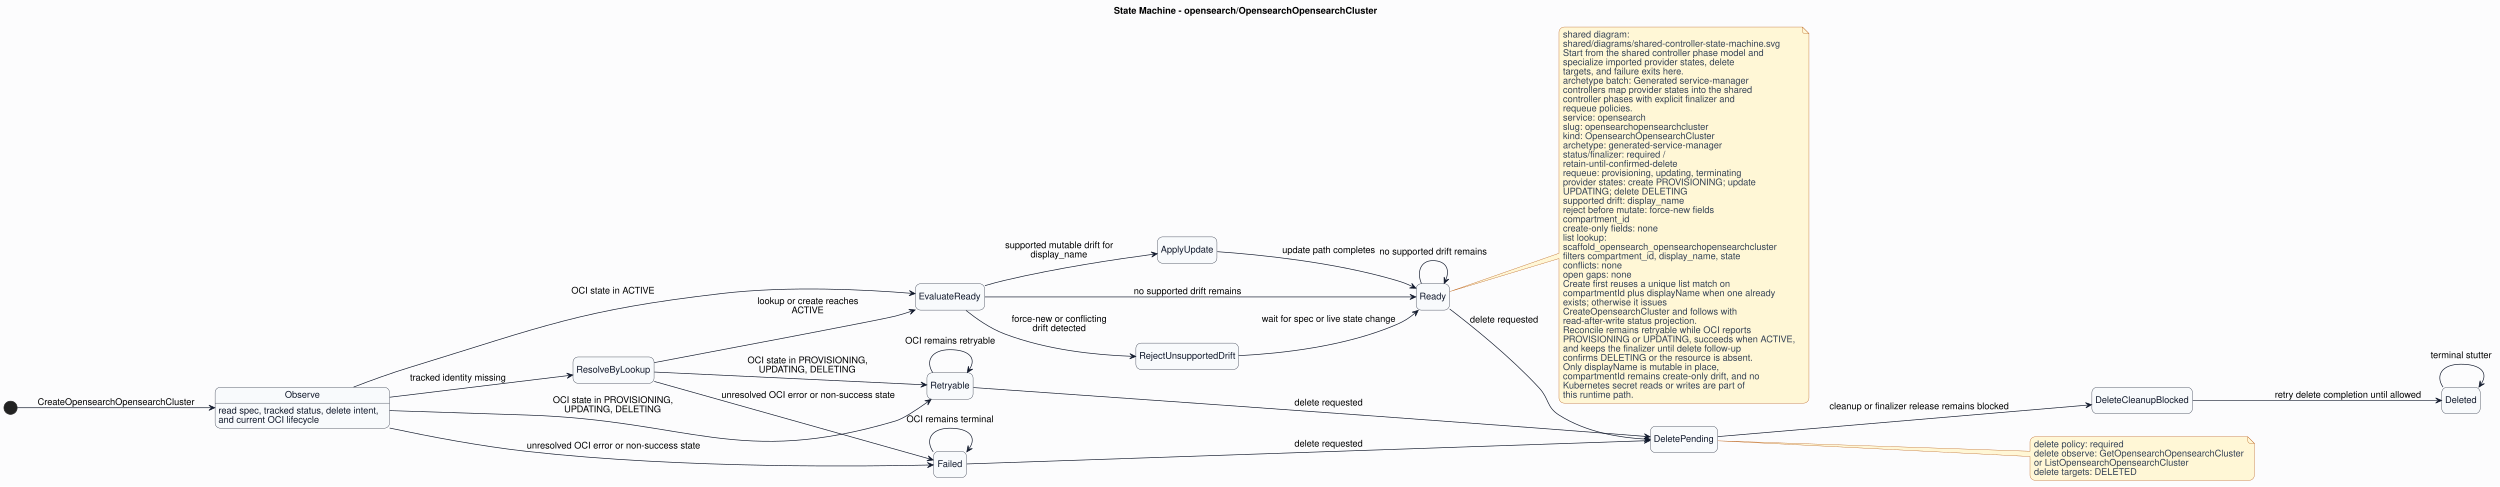
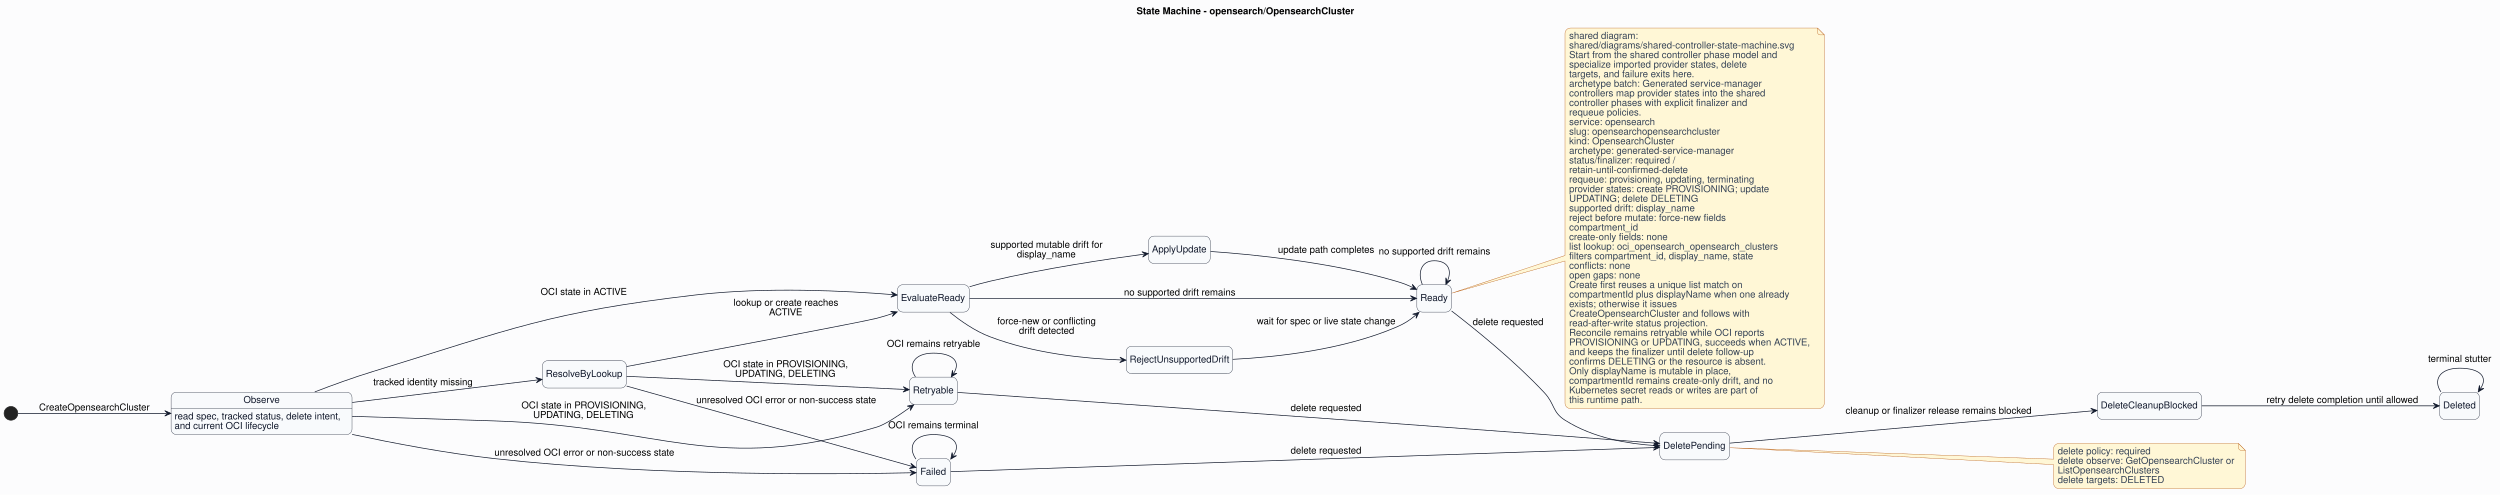
- <svg xmlns="http://www.w3.org/2000/svg" contentStyleType="text/css" data-diagram-type="STATE" height="737px" preserveAspectRatio="none" style="width:3789px;height:737px;background:#FCFCFD;" version="1.1" viewBox="0 0 3789 737" width="3789px" zoomAndPan="magnify">
+ <svg xmlns="http://www.w3.org/2000/svg" contentStyleType="text/css" data-diagram-type="STATE" height="723px" preserveAspectRatio="none" style="width:3653px;height:723px;background:#FCFCFD;" version="1.1" viewBox="0 0 3653 723" width="3653px" zoomAndPan="magnify">
  <defs />
  <g>
-     <rect fill="#FCFCFD" height="737" style="stroke:none;stroke-width:1;" width="3789" x="0" y="0" />
+     <rect fill="#FCFCFD" height="723" style="stroke:none;stroke-width:1;" width="3653" x="0" y="0" />
    <g class="title" data-source-line="10">
-       <text fill="#000000" font-family="Helvetica" font-size="14" font-weight="bold" lengthAdjust="spacing" textLength="399.137" x="1688.15" y="20.78">State Machine - opensearch/OpensearchOpensearchCluster</text>
+       <text fill="#000000" font-family="Helvetica" font-size="14" font-weight="bold" lengthAdjust="spacing" textLength="318.213" x="1660.647" y="20.78">State Machine - opensearch/OpensearchCluster</text>
    </g>
    <g>
-       <rect fill="#F8FAFC" height="62" rx="8" ry="8" style="stroke:#0F172A;stroke-width:0.5;" width="264.364" x="326" y="587" />
-       <line style="stroke:#0F172A;stroke-width:0.5;" x1="326" x2="590.364" y1="611" y2="611" />
-       <text fill="#0F172A" font-family="Helvetica" font-size="14" lengthAdjust="spacing" textLength="52.91" x="431.727" y="602.78">Observe</text>
-       <text fill="#0F172A" font-family="Helvetica" font-size="14" lengthAdjust="spacing" textLength="244.364" x="331" y="626.78">read spec, tracked status, delete intent,</text>
-       <text fill="#0F172A" font-family="Helvetica" font-size="14" lengthAdjust="spacing" textLength="153.282" x="331" y="640.78">and current OCI lifecycle</text>
-     </g>
-     <rect fill="#F8FAFC" height="40" rx="8" ry="8" style="stroke:#0F172A;stroke-width:0.5;" width="104.951" x="1387.36" y="430" />
-     <text fill="#0F172A" font-family="Helvetica" font-size="14" lengthAdjust="spacing" textLength="94.951" x="1392.36" y="453.78">EvaluateReady</text>
-     <rect fill="#F8FAFC" height="40" rx="8" ry="8" style="stroke:#0F172A;stroke-width:0.5;" width="50.469" x="2146.32" y="430" />
-     <text fill="#0F172A" font-family="Helvetica" font-size="14" lengthAdjust="spacing" textLength="40.469" x="2151.32" y="453.78">Ready</text>
-     <rect fill="#F8FAFC" height="40" rx="8" ry="8" style="stroke:#0F172A;stroke-width:0.5;" width="69.917" x="1404.88" y="565" />
-     <text fill="#0F172A" font-family="Helvetica" font-size="14" lengthAdjust="spacing" textLength="59.917" x="1409.88" y="588.78">Retryable</text>
-     <rect fill="#F8FAFC" height="40" rx="8" ry="8" style="stroke:#0F172A;stroke-width:0.5;" width="50" x="1414.84" y="684" />
-     <text fill="#0F172A" font-family="Helvetica" font-size="14" lengthAdjust="spacing" textLength="38.131" x="1420.775" y="707.78">Failed</text>
-     <rect fill="#F8FAFC" height="40" rx="8" ry="8" style="stroke:#0F172A;stroke-width:0.5;" width="122.848" x="868.44" y="541" />
-     <text fill="#0F172A" font-family="Helvetica" font-size="14" lengthAdjust="spacing" textLength="112.848" x="873.44" y="564.78">ResolveByLookup</text>
-     <rect fill="#F8FAFC" height="40" rx="8" ry="8" style="stroke:#0F172A;stroke-width:0.5;" width="155.51" x="1721.56" y="520" />
-     <text fill="#0F172A" font-family="Helvetica" font-size="14" lengthAdjust="spacing" textLength="145.51" x="1726.56" y="543.78">RejectUnsupportedDrift</text>
-     <rect fill="#F8FAFC" height="40" rx="8" ry="8" style="stroke:#0F172A;stroke-width:0.5;" width="90.165" x="1754.23" y="359" />
-     <text fill="#0F172A" font-family="Helvetica" font-size="14" lengthAdjust="spacing" textLength="80.165" x="1759.23" y="382.78">ApplyUpdate</text>
-     <rect fill="#F8FAFC" height="40" rx="8" ry="8" style="stroke:#0F172A;stroke-width:0.5;" width="101.848" x="2501.3" y="646" />
-     <text fill="#0F172A" font-family="Helvetica" font-size="14" lengthAdjust="spacing" textLength="91.848" x="2506.3" y="669.78">DeletePending</text>
-     <rect fill="#F8FAFC" height="40" rx="8" ry="8" style="stroke:#0F172A;stroke-width:0.5;" width="58.255" x="3700.73" y="587" />
-     <text fill="#0F172A" font-family="Helvetica" font-size="14" lengthAdjust="spacing" textLength="48.255" x="3705.73" y="610.78">Deleted</text>
-     <rect fill="#F8FAFC" height="40" rx="8" ry="8" style="stroke:#0F172A;stroke-width:0.5;" width="152.427" x="3170.48" y="587" />
-     <text fill="#0F172A" font-family="Helvetica" font-size="14" lengthAdjust="spacing" textLength="142.427" x="3175.48" y="610.78">DeleteCleanupBlocked</text>
-     <ellipse cx="16" cy="618" fill="#222222" rx="10" ry="10" style="stroke:#222222;stroke-width:1;" />
+       <rect fill="#F8FAFC" height="62" rx="8" ry="8" style="stroke:#0F172A;stroke-width:0.5;" width="264.364" x="250" y="573" />
+       <line style="stroke:#0F172A;stroke-width:0.5;" x1="250" x2="514.364" y1="597" y2="597" />
+       <text fill="#0F172A" font-family="Helvetica" font-size="14" lengthAdjust="spacing" textLength="52.91" x="355.727" y="588.78">Observe</text>
+       <text fill="#0F172A" font-family="Helvetica" font-size="14" lengthAdjust="spacing" textLength="244.364" x="255" y="612.78">read spec, tracked status, delete intent,</text>
+       <text fill="#0F172A" font-family="Helvetica" font-size="14" lengthAdjust="spacing" textLength="153.282" x="255" y="626.78">and current OCI lifecycle</text>
+     </g>
+     <rect fill="#F8FAFC" height="40" rx="8" ry="8" style="stroke:#0F172A;stroke-width:0.5;" width="104.951" x="1311.36" y="416" />
+     <text fill="#0F172A" font-family="Helvetica" font-size="14" lengthAdjust="spacing" textLength="94.951" x="1316.36" y="439.78">EvaluateReady</text>
+     <rect fill="#F8FAFC" height="40" rx="8" ry="8" style="stroke:#0F172A;stroke-width:0.5;" width="50.469" x="2070.32" y="416" />
+     <text fill="#0F172A" font-family="Helvetica" font-size="14" lengthAdjust="spacing" textLength="40.469" x="2075.32" y="439.78">Ready</text>
+     <rect fill="#F8FAFC" height="40" rx="8" ry="8" style="stroke:#0F172A;stroke-width:0.5;" width="69.917" x="1328.88" y="551" />
+     <text fill="#0F172A" font-family="Helvetica" font-size="14" lengthAdjust="spacing" textLength="59.917" x="1333.88" y="574.78">Retryable</text>
+     <rect fill="#F8FAFC" height="40" rx="8" ry="8" style="stroke:#0F172A;stroke-width:0.5;" width="50" x="1338.84" y="670" />
+     <text fill="#0F172A" font-family="Helvetica" font-size="14" lengthAdjust="spacing" textLength="38.131" x="1344.775" y="693.78">Failed</text>
+     <rect fill="#F8FAFC" height="40" rx="8" ry="8" style="stroke:#0F172A;stroke-width:0.5;" width="122.848" x="792.44" y="527" />
+     <text fill="#0F172A" font-family="Helvetica" font-size="14" lengthAdjust="spacing" textLength="112.848" x="797.44" y="550.78">ResolveByLookup</text>
+     <rect fill="#F8FAFC" height="40" rx="8" ry="8" style="stroke:#0F172A;stroke-width:0.5;" width="155.51" x="1645.56" y="506" />
+     <text fill="#0F172A" font-family="Helvetica" font-size="14" lengthAdjust="spacing" textLength="145.51" x="1650.56" y="529.78">RejectUnsupportedDrift</text>
+     <rect fill="#F8FAFC" height="40" rx="8" ry="8" style="stroke:#0F172A;stroke-width:0.5;" width="90.165" x="1678.23" y="345" />
+     <text fill="#0F172A" font-family="Helvetica" font-size="14" lengthAdjust="spacing" textLength="80.165" x="1683.23" y="368.78">ApplyUpdate</text>
+     <rect fill="#F8FAFC" height="40" rx="8" ry="8" style="stroke:#0F172A;stroke-width:0.5;" width="101.848" x="2425.3" y="632" />
+     <text fill="#0F172A" font-family="Helvetica" font-size="14" lengthAdjust="spacing" textLength="91.848" x="2430.3" y="655.78">DeletePending</text>
+     <rect fill="#F8FAFC" height="40" rx="8" ry="8" style="stroke:#0F172A;stroke-width:0.5;" width="58.255" x="3564.8" y="573" />
+     <text fill="#0F172A" font-family="Helvetica" font-size="14" lengthAdjust="spacing" textLength="48.255" x="3569.8" y="596.78">Deleted</text>
+     <rect fill="#F8FAFC" height="40" rx="8" ry="8" style="stroke:#0F172A;stroke-width:0.5;" width="152.427" x="3064.51" y="573" />
+     <text fill="#0F172A" font-family="Helvetica" font-size="14" lengthAdjust="spacing" textLength="142.427" x="3069.51" y="596.78">DeleteCleanupBlocked</text>
+     <ellipse cx="16" cy="604" fill="#222222" rx="10" ry="10" style="stroke:#222222;stroke-width:1;" />
    <g class="entity" data-qualified-name="GMN2" data-source-line="55" id="ent0003">
-       <path d="M2362.78,49 L2362.78,383.83 L2197.1,441.96 L2362.78,391.83 L2362.78,603 A8,8 0 0 0 2370.78,611 L2733.655,611 A8,8 0 0 0 2741.655,603 L2741.655,51 L2731.655,41 L2370.78,41 A8,8 0 0 0 2362.78,49" fill="#FFF7D6" style="stroke:#B45309;stroke-width:0.5;" />
-       <path d="M2731.655,41 L2731.655,47 A4,4 0 0 0 2735.655,51 L2741.655,51 L2731.655,41" fill="#FFF7D6" style="stroke:#B45309;stroke-width:0.5;" />
-       <text fill="#334155" font-family="Helvetica" font-size="14" lengthAdjust="spacing" textLength="101.165" x="2368.78" y="56.78">shared diagram:</text>
-       <text fill="#334155" font-family="Helvetica" font-size="14" lengthAdjust="spacing" textLength="331.481" x="2368.78" y="70.78">shared/diagrams/shared-controller-state-machine.svg</text>
-       <text fill="#334155" font-family="Helvetica" font-size="14" lengthAdjust="spacing" textLength="304.274" x="2368.78" y="84.78">Start from the shared controller phase model and</text>
-       <text fill="#334155" font-family="Helvetica" font-size="14" lengthAdjust="spacing" textLength="261.468" x="2368.78" y="98.78">specialize imported provider states, delete</text>
-       <text fill="#334155" font-family="Helvetica" font-size="14" lengthAdjust="spacing" textLength="184.434" x="2368.78" y="112.78">targets, and failure exits here.</text>
-       <text fill="#334155" font-family="Helvetica" font-size="14" lengthAdjust="spacing" textLength="281.709" x="2368.78" y="126.78">archetype batch: Generated service-manager</text>
-       <text fill="#334155" font-family="Helvetica" font-size="14" lengthAdjust="spacing" textLength="287.923" x="2368.78" y="140.78">controllers map provider states into the shared</text>
-       <text fill="#334155" font-family="Helvetica" font-size="14" lengthAdjust="spacing" textLength="261.461" x="2368.78" y="154.78">controller phases with explicit finalizer and</text>
-       <text fill="#334155" font-family="Helvetica" font-size="14" lengthAdjust="spacing" textLength="105.848" x="2368.78" y="168.78">requeue policies.</text>
-       <text fill="#334155" font-family="Helvetica" font-size="14" lengthAdjust="spacing" textLength="125.289" x="2368.78" y="182.78">service: opensearch</text>
-       <text fill="#334155" font-family="Helvetica" font-size="14" lengthAdjust="spacing" textLength="221.026" x="2368.78" y="196.78">slug: opensearchopensearchcluster</text>
-       <text fill="#334155" font-family="Helvetica" font-size="14" lengthAdjust="spacing" textLength="230.344" x="2368.78" y="210.78">kind: OpensearchOpensearchCluster</text>
-       <text fill="#334155" font-family="Helvetica" font-size="14" lengthAdjust="spacing" textLength="241.24" x="2368.78" y="224.78">archetype: generated-service-manager</text>
-       <text fill="#334155" font-family="Helvetica" font-size="14" lengthAdjust="spacing" textLength="156.406" x="2368.78" y="238.78">status/finalizer: required /</text>
-       <text fill="#334155" font-family="Helvetica" font-size="14" lengthAdjust="spacing" textLength="174.303" x="2368.78" y="252.78">retain-until-confirmed-delete</text>
-       <text fill="#334155" font-family="Helvetica" font-size="14" lengthAdjust="spacing" textLength="272.398" x="2368.78" y="266.78">requeue: provisioning, updating, terminating</text>
-       <text fill="#334155" font-family="Helvetica" font-size="14" lengthAdjust="spacing" textLength="295.682" x="2368.78" y="280.78">provider states: create PROVISIONING; update</text>
-       <text fill="#334155" font-family="Helvetica" font-size="14" lengthAdjust="spacing" textLength="192.165" x="2368.78" y="294.78">UPDATING; delete DELETING</text>
-       <text fill="#334155" font-family="Helvetica" font-size="14" lengthAdjust="spacing" textLength="183.661" x="2368.78" y="308.78">supported drift: display_name</text>
-       <text fill="#334155" font-family="Helvetica" font-size="14" lengthAdjust="spacing" textLength="230.33" x="2368.78" y="322.78">reject before mutate: force-new fields</text>
-       <text fill="#334155" font-family="Helvetica" font-size="14" lengthAdjust="spacing" textLength="100.379" x="2368.78" y="336.78">compartment_id</text>
-       <text fill="#334155" font-family="Helvetica" font-size="14" lengthAdjust="spacing" textLength="144.751" x="2368.78" y="350.78">create-only fields: none</text>
-       <text fill="#334155" font-family="Helvetica" font-size="14" lengthAdjust="spacing" textLength="66.144" x="2368.78" y="364.78">list lookup:</text>
-       <text fill="#334155" font-family="Helvetica" font-size="14" lengthAdjust="spacing" textLength="324.55" x="2368.78" y="378.78">scaffold_opensearch_opensearchopensearchcluster</text>
-       <text fill="#334155" font-family="Helvetica" font-size="14" lengthAdjust="spacing" textLength="270.013" x="2368.78" y="392.78">filters compartment_id, display_name, state</text>
-       <text fill="#334155" font-family="Helvetica" font-size="14" lengthAdjust="spacing" textLength="89.496" x="2368.78" y="406.78">conflicts: none</text>
-       <text fill="#334155" font-family="Helvetica" font-size="14" lengthAdjust="spacing" textLength="104.316" x="2368.78" y="420.78">open gaps: none</text>
-       <text fill="#334155" font-family="Helvetica" font-size="14" lengthAdjust="spacing" textLength="254.454" x="2368.78" y="434.78">Create first reuses a unique list match on</text>
-       <text fill="#334155" font-family="Helvetica" font-size="14" lengthAdjust="spacing" textLength="322.171" x="2368.78" y="448.78">compartmentId plus displayName when one already</text>
-       <text fill="#334155" font-family="Helvetica" font-size="14" lengthAdjust="spacing" textLength="157.944" x="2368.78" y="462.78">exists; otherwise it issues</text>
-       <text fill="#334155" font-family="Helvetica" font-size="14" lengthAdjust="spacing" textLength="265.351" x="2368.78" y="476.78">CreateOpensearchCluster and follows with</text>
-       <text fill="#334155" font-family="Helvetica" font-size="14" lengthAdjust="spacing" textLength="204.641" x="2368.78" y="490.78">read-after-write status projection.</text>
-       <text fill="#334155" font-family="Helvetica" font-size="14" lengthAdjust="spacing" textLength="285.551" x="2368.78" y="504.78">Reconcile remains retryable while OCI reports</text>
-       <text fill="#334155" font-family="Helvetica" font-size="14" lengthAdjust="spacing" textLength="357.875" x="2368.78" y="518.78">PROVISIONING or UPDATING, succeeds when ACTIVE,</text>
-       <text fill="#334155" font-family="Helvetica" font-size="14" lengthAdjust="spacing" textLength="271.612" x="2368.78" y="532.78">and keeps the finalizer until delete follow-up</text>
-       <text fill="#334155" font-family="Helvetica" font-size="14" lengthAdjust="spacing" textLength="288.661" x="2368.78" y="546.78">confirms DELETING or the resource is absent.</text>
-       <text fill="#334155" font-family="Helvetica" font-size="14" lengthAdjust="spacing" textLength="237.33" x="2368.78" y="560.78">Only displayName is mutable in place,</text>
-       <text fill="#334155" font-family="Helvetica" font-size="14" lengthAdjust="spacing" textLength="298.026" x="2368.78" y="574.78">compartmentId remains create-only drift, and no</text>
-       <text fill="#334155" font-family="Helvetica" font-size="14" lengthAdjust="spacing" textLength="277.019" x="2368.78" y="588.78">Kubernetes secret reads or writes are part of</text>
-       <text fill="#334155" font-family="Helvetica" font-size="14" lengthAdjust="spacing" textLength="107.386" x="2368.78" y="602.78">this runtime path.</text>
-     </g>
-     <g class="entity" data-qualified-name="GMN5" data-source-line="97" id="ent0006">
-       <path d="M3076.66,670 L3076.66,683.91 L2603.58,668.11 L3076.66,691.91 L3076.66,720 A8,8 0 0 0 3084.66,728 L3408.727,728 A8,8 0 0 0 3416.727,720 L3416.727,672 L3406.727,662 L3084.66,662 A8,8 0 0 0 3076.66,670" fill="#FFF7D6" style="stroke:#B45309;stroke-width:0.5;" />
-       <path d="M3406.727,662 L3406.727,668 A4,4 0 0 0 3410.727,672 L3416.727,672 L3406.727,662" fill="#FFF7D6" style="stroke:#B45309;stroke-width:0.5;" />
-       <text fill="#334155" font-family="Helvetica" font-size="14" lengthAdjust="spacing" textLength="136.972" x="3082.66" y="677.78">delete policy: required</text>
-       <text fill="#334155" font-family="Helvetica" font-size="14" lengthAdjust="spacing" textLength="319.067" x="3082.66" y="691.78">delete observe: GetOpensearchOpensearchCluster</text>
-       <text fill="#334155" font-family="Helvetica" font-size="14" lengthAdjust="spacing" textLength="235.006" x="3082.66" y="705.78">or ListOpensearchOpensearchCluster</text>
-       <text fill="#334155" font-family="Helvetica" font-size="14" lengthAdjust="spacing" textLength="157.185" x="3082.66" y="719.78">delete targets: DELETED</text>
+       <path d="M2286.78,49 L2286.78,373.34 L2121.1,428.41 L2286.78,381.34 L2286.78,589 A8,8 0 0 0 2294.78,597 L2657.655,597 A8,8 0 0 0 2665.655,589 L2665.655,51 L2655.655,41 L2294.78,41 A8,8 0 0 0 2286.78,49" fill="#FFF7D6" style="stroke:#B45309;stroke-width:0.5;" />
+       <path d="M2655.655,41 L2655.655,47 A4,4 0 0 0 2659.655,51 L2665.655,51 L2655.655,41" fill="#FFF7D6" style="stroke:#B45309;stroke-width:0.5;" />
+       <text fill="#334155" font-family="Helvetica" font-size="14" lengthAdjust="spacing" textLength="101.165" x="2292.78" y="56.78">shared diagram:</text>
+       <text fill="#334155" font-family="Helvetica" font-size="14" lengthAdjust="spacing" textLength="331.481" x="2292.78" y="70.78">shared/diagrams/shared-controller-state-machine.svg</text>
+       <text fill="#334155" font-family="Helvetica" font-size="14" lengthAdjust="spacing" textLength="304.274" x="2292.78" y="84.78">Start from the shared controller phase model and</text>
+       <text fill="#334155" font-family="Helvetica" font-size="14" lengthAdjust="spacing" textLength="261.468" x="2292.78" y="98.78">specialize imported provider states, delete</text>
+       <text fill="#334155" font-family="Helvetica" font-size="14" lengthAdjust="spacing" textLength="184.434" x="2292.78" y="112.78">targets, and failure exits here.</text>
+       <text fill="#334155" font-family="Helvetica" font-size="14" lengthAdjust="spacing" textLength="281.709" x="2292.78" y="126.78">archetype batch: Generated service-manager</text>
+       <text fill="#334155" font-family="Helvetica" font-size="14" lengthAdjust="spacing" textLength="287.923" x="2292.78" y="140.78">controllers map provider states into the shared</text>
+       <text fill="#334155" font-family="Helvetica" font-size="14" lengthAdjust="spacing" textLength="261.461" x="2292.78" y="154.78">controller phases with explicit finalizer and</text>
+       <text fill="#334155" font-family="Helvetica" font-size="14" lengthAdjust="spacing" textLength="105.848" x="2292.78" y="168.78">requeue policies.</text>
+       <text fill="#334155" font-family="Helvetica" font-size="14" lengthAdjust="spacing" textLength="125.289" x="2292.78" y="182.78">service: opensearch</text>
+       <text fill="#334155" font-family="Helvetica" font-size="14" lengthAdjust="spacing" textLength="221.026" x="2292.78" y="196.78">slug: opensearchopensearchcluster</text>
+       <text fill="#334155" font-family="Helvetica" font-size="14" lengthAdjust="spacing" textLength="154.075" x="2292.78" y="210.78">kind: OpensearchCluster</text>
+       <text fill="#334155" font-family="Helvetica" font-size="14" lengthAdjust="spacing" textLength="241.24" x="2292.78" y="224.78">archetype: generated-service-manager</text>
+       <text fill="#334155" font-family="Helvetica" font-size="14" lengthAdjust="spacing" textLength="156.406" x="2292.78" y="238.78">status/finalizer: required /</text>
+       <text fill="#334155" font-family="Helvetica" font-size="14" lengthAdjust="spacing" textLength="174.303" x="2292.78" y="252.78">retain-until-confirmed-delete</text>
+       <text fill="#334155" font-family="Helvetica" font-size="14" lengthAdjust="spacing" textLength="272.398" x="2292.78" y="266.78">requeue: provisioning, updating, terminating</text>
+       <text fill="#334155" font-family="Helvetica" font-size="14" lengthAdjust="spacing" textLength="295.682" x="2292.78" y="280.78">provider states: create PROVISIONING; update</text>
+       <text fill="#334155" font-family="Helvetica" font-size="14" lengthAdjust="spacing" textLength="192.165" x="2292.78" y="294.78">UPDATING; delete DELETING</text>
+       <text fill="#334155" font-family="Helvetica" font-size="14" lengthAdjust="spacing" textLength="183.661" x="2292.78" y="308.78">supported drift: display_name</text>
+       <text fill="#334155" font-family="Helvetica" font-size="14" lengthAdjust="spacing" textLength="230.33" x="2292.78" y="322.78">reject before mutate: force-new fields</text>
+       <text fill="#334155" font-family="Helvetica" font-size="14" lengthAdjust="spacing" textLength="100.379" x="2292.78" y="336.78">compartment_id</text>
+       <text fill="#334155" font-family="Helvetica" font-size="14" lengthAdjust="spacing" textLength="144.751" x="2292.78" y="350.78">create-only fields: none</text>
+       <text fill="#334155" font-family="Helvetica" font-size="14" lengthAdjust="spacing" textLength="305.853" x="2292.78" y="364.78">list lookup: oci_opensearch_opensearch_clusters</text>
+       <text fill="#334155" font-family="Helvetica" font-size="14" lengthAdjust="spacing" textLength="270.013" x="2292.78" y="378.78">filters compartment_id, display_name, state</text>
+       <text fill="#334155" font-family="Helvetica" font-size="14" lengthAdjust="spacing" textLength="89.496" x="2292.78" y="392.78">conflicts: none</text>
+       <text fill="#334155" font-family="Helvetica" font-size="14" lengthAdjust="spacing" textLength="104.316" x="2292.78" y="406.78">open gaps: none</text>
+       <text fill="#334155" font-family="Helvetica" font-size="14" lengthAdjust="spacing" textLength="254.454" x="2292.78" y="420.78">Create first reuses a unique list match on</text>
+       <text fill="#334155" font-family="Helvetica" font-size="14" lengthAdjust="spacing" textLength="322.171" x="2292.78" y="434.78">compartmentId plus displayName when one already</text>
+       <text fill="#334155" font-family="Helvetica" font-size="14" lengthAdjust="spacing" textLength="157.944" x="2292.78" y="448.78">exists; otherwise it issues</text>
+       <text fill="#334155" font-family="Helvetica" font-size="14" lengthAdjust="spacing" textLength="265.351" x="2292.78" y="462.78">CreateOpensearchCluster and follows with</text>
+       <text fill="#334155" font-family="Helvetica" font-size="14" lengthAdjust="spacing" textLength="204.641" x="2292.78" y="476.78">read-after-write status projection.</text>
+       <text fill="#334155" font-family="Helvetica" font-size="14" lengthAdjust="spacing" textLength="285.551" x="2292.78" y="490.78">Reconcile remains retryable while OCI reports</text>
+       <text fill="#334155" font-family="Helvetica" font-size="14" lengthAdjust="spacing" textLength="357.875" x="2292.78" y="504.78">PROVISIONING or UPDATING, succeeds when ACTIVE,</text>
+       <text fill="#334155" font-family="Helvetica" font-size="14" lengthAdjust="spacing" textLength="271.612" x="2292.78" y="518.78">and keeps the finalizer until delete follow-up</text>
+       <text fill="#334155" font-family="Helvetica" font-size="14" lengthAdjust="spacing" textLength="288.661" x="2292.78" y="532.78">confirms DELETING or the resource is absent.</text>
+       <text fill="#334155" font-family="Helvetica" font-size="14" lengthAdjust="spacing" textLength="237.33" x="2292.78" y="546.78">Only displayName is mutable in place,</text>
+       <text fill="#334155" font-family="Helvetica" font-size="14" lengthAdjust="spacing" textLength="298.026" x="2292.78" y="560.78">compartmentId remains create-only drift, and no</text>
+       <text fill="#334155" font-family="Helvetica" font-size="14" lengthAdjust="spacing" textLength="277.019" x="2292.78" y="574.78">Kubernetes secret reads or writes are part of</text>
+       <text fill="#334155" font-family="Helvetica" font-size="14" lengthAdjust="spacing" textLength="107.386" x="2292.78" y="588.78">this runtime path.</text>
+     </g>
+     <g class="entity" data-qualified-name="GMN5" data-source-line="96" id="ent0006">
+       <path d="M3000.66,656 L3000.66,670.9 L2527.56,654.2 L3000.66,678.9 L3000.66,706 A8,8 0 0 0 3008.66,714 L3272.797,714 A8,8 0 0 0 3280.797,706 L3280.797,658 L3270.797,648 L3008.66,648 A8,8 0 0 0 3000.66,656" fill="#FFF7D6" style="stroke:#B45309;stroke-width:0.5;" />
+       <path d="M3270.797,648 L3270.797,654 A4,4 0 0 0 3274.797,658 L3280.797,658 L3270.797,648" fill="#FFF7D6" style="stroke:#B45309;stroke-width:0.5;" />
+       <text fill="#334155" font-family="Helvetica" font-size="14" lengthAdjust="spacing" textLength="136.972" x="3006.66" y="663.78">delete policy: required</text>
+       <text fill="#334155" font-family="Helvetica" font-size="14" lengthAdjust="spacing" textLength="259.137" x="3006.66" y="677.78">delete observe: GetOpensearchCluster or</text>
+       <text fill="#334155" font-family="Helvetica" font-size="14" lengthAdjust="spacing" textLength="149.399" x="3006.66" y="691.78">ListOpensearchClusters</text>
+       <text fill="#334155" font-family="Helvetica" font-size="14" lengthAdjust="spacing" textLength="157.185" x="3006.66" y="705.78">delete targets: DELETED</text>
    </g>
    <g class="link" data-entity-1="ent0002" data-entity-2="ent0002" data-link-type="dependency" data-source-line="32" id="lnk3">
-       <path d="M26.19,618 C64.34,618 207.42,618 319.64,618" fill="none" id="*start*-to-observe" style="stroke:#0F172A;stroke-width:1;" />
-       <polygon fill="#0F172A" points="325.64,618,316.64,614,320.64,618,316.64,622,325.64,618" style="stroke:#0F172A;stroke-width:1;" />
-       <text fill="#000000" font-family="Helvetica" font-size="14" lengthAdjust="spacing" textLength="238.902" x="57" y="613.78">CreateOpensearchOpensearchCluster</text>
+       <path d="M26.37,604 C57.76,604 156.21,604 243.72,604" fill="none" id="*start*-to-observe" style="stroke:#0F172A;stroke-width:1;" />
+       <polygon fill="#0F172A" points="249.72,604,240.72,600,244.72,604,240.72,608,249.72,604" style="stroke:#0F172A;stroke-width:1;" />
+       <text fill="#000000" font-family="Helvetica" font-size="14" lengthAdjust="spacing" textLength="162.634" x="57" y="599.78">CreateOpensearchCluster</text>
    </g>
    <g class="link" data-entity-1="ent0002" data-entity-2="ent0007" data-link-type="dependency" data-source-line="33" id="lnk4">
-       <path d="M590.64,602.05 C681.55,591.01 792.334,577.573 862.184,569.093" fill="none" id="observe-to-resolve_by_lookup" style="stroke:#0F172A;stroke-width:1;" />
-       <polygon fill="#0F172A" points="868.14,568.37,858.723,565.484,863.176,568.973,859.688,573.426,868.14,568.37" style="stroke:#0F172A;stroke-width:1;" />
-       <text fill="#000000" font-family="Helvetica" font-size="14" lengthAdjust="spacing" textLength="145.503" x="621.36" y="576.84">tracked identity missing</text>
+       <path d="M514.64,588.05 C605.55,577.01 716.334,563.573 786.184,555.093" fill="none" id="observe-to-resolve_by_lookup" style="stroke:#0F172A;stroke-width:1;" />
+       <polygon fill="#0F172A" points="792.14,554.37,782.723,551.484,787.176,554.973,783.688,559.426,792.14,554.37" style="stroke:#0F172A;stroke-width:1;" />
+       <text fill="#000000" font-family="Helvetica" font-size="14" lengthAdjust="spacing" textLength="145.503" x="545.36" y="562.84">tracked identity missing</text>
    </g>
    <g class="link" data-entity-1="ent0007" data-entity-2="ent0003" data-link-type="dependency" data-source-line="34" id="lnk5">
-       <path d="M991.57,549.58 C1105.1,528.19 1339.77,483.79 1357.36,479 C1367.07,476.36 1371.604,475.054 1381.384,471.704" fill="none" id="resolve_by_lookup-to-evaluate_ready" style="stroke:#0F172A;stroke-width:1;" />
-       <polygon fill="#0F172A" points="1387.06,469.76,1377.249,468.892,1382.33,471.38,1379.842,476.461,1387.06,469.76" style="stroke:#0F172A;stroke-width:1;" />
-       <text fill="#000000" font-family="Helvetica" font-size="14" lengthAdjust="spacing" textLength="154.089" x="1147.86" y="460.78">lookup or create reaches</text>
-       <text fill="#000000" font-family="Helvetica" font-size="14" lengthAdjust="spacing" textLength="50.565" x="1199.622" y="474.78">ACTIVE</text>
+       <path d="M915.57,535.58 C1029.1,514.19 1263.77,469.79 1281.36,465 C1291.07,462.36 1295.604,461.054 1305.384,457.704" fill="none" id="resolve_by_lookup-to-evaluate_ready" style="stroke:#0F172A;stroke-width:1;" />
+       <polygon fill="#0F172A" points="1311.06,455.76,1301.249,454.892,1306.33,457.38,1303.842,462.461,1311.06,455.76" style="stroke:#0F172A;stroke-width:1;" />
+       <text fill="#000000" font-family="Helvetica" font-size="14" lengthAdjust="spacing" textLength="154.089" x="1071.86" y="446.78">lookup or create reaches</text>
+       <text fill="#000000" font-family="Helvetica" font-size="14" lengthAdjust="spacing" textLength="50.565" x="1123.622" y="460.78">ACTIVE</text>
    </g>
    <g class="link" data-entity-1="ent0007" data-entity-2="ent0005" data-link-type="dependency" data-source-line="35" id="lnk6">
-       <path d="M991.63,563.87 C1099.21,568.95 1313.807,579.097 1398.597,583.097" fill="none" id="resolve_by_lookup-to-retryable" style="stroke:#0F172A;stroke-width:1;" />
-       <polygon fill="#0F172A" points="1404.59,583.38,1395.789,578.96,1399.596,583.144,1395.411,586.951,1404.59,583.38" style="stroke:#0F172A;stroke-width:1;" />
-       <text fill="#000000" font-family="Helvetica" font-size="14" lengthAdjust="spacing" textLength="184.379" x="1132.86" y="550.54">OCI state in PROVISIONING,</text>
-       <text fill="#000000" font-family="Helvetica" font-size="14" lengthAdjust="spacing" textLength="150.131" x="1149.984" y="564.54">UPDATING, DELETING</text>
+       <path d="M915.63,549.87 C1023.21,554.95 1237.807,565.097 1322.597,569.097" fill="none" id="resolve_by_lookup-to-retryable" style="stroke:#0F172A;stroke-width:1;" />
+       <polygon fill="#0F172A" points="1328.59,569.38,1319.789,564.96,1323.596,569.144,1319.411,572.951,1328.59,569.38" style="stroke:#0F172A;stroke-width:1;" />
+       <text fill="#000000" font-family="Helvetica" font-size="14" lengthAdjust="spacing" textLength="184.379" x="1056.86" y="536.54">OCI state in PROVISIONING,</text>
+       <text fill="#000000" font-family="Helvetica" font-size="14" lengthAdjust="spacing" textLength="150.131" x="1073.984" y="550.54">UPDATING, DELETING</text>
    </g>
    <g class="link" data-entity-1="ent0007" data-entity-2="ent0006" data-link-type="dependency" data-source-line="36" id="lnk7">
-       <path d="M991.63,578.11 C1103.69,609.65 1332.585,674.083 1408.675,695.513" fill="none" id="resolve_by_lookup-to-failed" style="stroke:#0F172A;stroke-width:1;" />
-       <polygon fill="#0F172A" points="1414.45,697.14,1406.871,690.85,1409.637,695.784,1404.703,698.55,1414.45,697.14" style="stroke:#0F172A;stroke-width:1;" />
-       <text fill="#000000" font-family="Helvetica" font-size="14" lengthAdjust="spacing" textLength="263.778" x="1093.36" y="603.03">unresolved OCI error or non-success state</text>
+       <path d="M915.63,564.11 C1027.69,595.65 1256.585,660.083 1332.675,681.513" fill="none" id="resolve_by_lookup-to-failed" style="stroke:#0F172A;stroke-width:1;" />
+       <polygon fill="#0F172A" points="1338.45,683.14,1330.871,676.85,1333.637,681.784,1328.703,684.55,1338.45,683.14" style="stroke:#0F172A;stroke-width:1;" />
+       <text fill="#000000" font-family="Helvetica" font-size="14" lengthAdjust="spacing" textLength="263.778" x="1017.36" y="589.03">unresolved OCI error or non-success state</text>
    </g>
    <g class="link" data-entity-1="ent0002" data-entity-2="ent0003" data-link-type="dependency" data-source-line="37" id="lnk8">
-       <path d="M535.96,586.64 C562.45,576.43 592.47,565.55 620.36,557 C826.5,493.82 878.22,470.06 1092.36,445 C1196.33,432.83 1313.05,439.034 1380.99,444.554" fill="none" id="observe-to-evaluate_ready" style="stroke:#0F172A;stroke-width:1;" />
-       <polygon fill="#0F172A" points="1386.97,445.04,1378.323,440.324,1381.986,444.635,1377.676,448.298,1386.97,445.04" style="stroke:#0F172A;stroke-width:1;" />
-       <text fill="#000000" font-family="Helvetica" font-size="14" lengthAdjust="spacing" textLength="128.372" x="865.86" y="444.95">OCI state in ACTIVE</text>
+       <path d="M459.96,572.64 C486.45,562.43 516.47,551.55 544.36,543 C750.5,479.82 802.22,456.06 1016.36,431 C1120.33,418.83 1237.05,425.034 1304.99,430.554" fill="none" id="observe-to-evaluate_ready" style="stroke:#0F172A;stroke-width:1;" />
+       <polygon fill="#0F172A" points="1310.97,431.04,1302.323,426.324,1305.986,430.635,1301.676,434.298,1310.97,431.04" style="stroke:#0F172A;stroke-width:1;" />
+       <text fill="#000000" font-family="Helvetica" font-size="14" lengthAdjust="spacing" textLength="128.372" x="789.86" y="430.95">OCI state in ACTIVE</text>
    </g>
    <g class="link" data-entity-1="ent0002" data-entity-2="ent0005" data-link-type="dependency" data-source-line="38" id="lnk9">
-       <path d="M590.47,622.33 C653.11,624.38 729.11,626.85 797.36,629 C1046.16,636.84 1118.72,708.79 1357.36,638 C1368.77,634.62 1387.445,622.364 1406.305,608.914" fill="none" id="observe-to-retryable" style="stroke:#0F172A;stroke-width:1;" />
-       <polygon fill="#0F172A" points="1411.19,605.43,1401.54,607.399,1407.119,608.333,1406.185,613.912,1411.19,605.43" style="stroke:#0F172A;stroke-width:1;" />
-       <text fill="#000000" font-family="Helvetica" font-size="14" lengthAdjust="spacing" textLength="184.379" x="837.86" y="610.78">OCI state in PROVISIONING,</text>
-       <text fill="#000000" font-family="Helvetica" font-size="14" lengthAdjust="spacing" textLength="150.131" x="854.984" y="624.78">UPDATING, DELETING</text>
+       <path d="M514.47,608.33 C577.11,610.38 653.11,612.85 721.36,615 C970.16,622.84 1042.72,694.79 1281.36,624 C1292.77,620.62 1311.445,608.364 1330.305,594.914" fill="none" id="observe-to-retryable" style="stroke:#0F172A;stroke-width:1;" />
+       <polygon fill="#0F172A" points="1335.19,591.43,1325.54,593.399,1331.119,594.333,1330.185,599.912,1335.19,591.43" style="stroke:#0F172A;stroke-width:1;" />
+       <text fill="#000000" font-family="Helvetica" font-size="14" lengthAdjust="spacing" textLength="184.379" x="761.86" y="596.78">OCI state in PROVISIONING,</text>
+       <text fill="#000000" font-family="Helvetica" font-size="14" lengthAdjust="spacing" textLength="150.131" x="778.984" y="610.78">UPDATING, DELETING</text>
    </g>
    <g class="link" data-entity-1="ent0002" data-entity-2="ent0006" data-link-type="dependency" data-source-line="39" id="lnk10">
-       <path d="M590.52,648.76 C652.83,662.03 728.56,676.26 797.36,684 C1036.8,710.92 1323.452,706.769 1408.562,704.789" fill="none" id="observe-to-failed" style="stroke:#0F172A;stroke-width:1;" />
-       <polygon fill="#0F172A" points="1414.56,704.65,1405.469,700.86,1409.561,704.766,1405.656,708.858,1414.56,704.65" style="stroke:#0F172A;stroke-width:1;" />
-       <text fill="#000000" font-family="Helvetica" font-size="14" lengthAdjust="spacing" textLength="263.778" x="798.36" y="679.78">unresolved OCI error or non-success state</text>
+       <path d="M514.52,634.76 C576.83,648.03 652.56,662.26 721.36,670 C960.8,696.92 1247.452,692.769 1332.562,690.789" fill="none" id="observe-to-failed" style="stroke:#0F172A;stroke-width:1;" />
+       <polygon fill="#0F172A" points="1338.56,690.65,1329.469,686.86,1333.561,690.766,1329.656,694.858,1338.56,690.65" style="stroke:#0F172A;stroke-width:1;" />
+       <text fill="#000000" font-family="Helvetica" font-size="14" lengthAdjust="spacing" textLength="263.778" x="722.36" y="665.78">unresolved OCI error or non-success state</text>
    </g>
    <g class="link" data-entity-1="ent0003" data-entity-2="ent0008" data-link-type="dependency" data-source-line="40" id="lnk11">
-       <path d="M1464.06,470.48 C1479.49,482.89 1500.81,497.85 1522.32,506 C1586.53,530.35 1658.604,537.906 1715.304,540.026" fill="none" id="evaluate_ready-to-reject_unsupported_drift" style="stroke:#0F172A;stroke-width:1;" />
-       <polygon fill="#0F172A" points="1721.3,540.25,1712.456,535.917,1716.303,540.063,1712.157,543.911,1721.3,540.25" style="stroke:#0F172A;stroke-width:1;" />
-       <text fill="#000000" font-family="Helvetica" font-size="14" lengthAdjust="spacing" textLength="143.951" x="1533.32" y="487.78">force-new or conflicting</text>
-       <text fill="#000000" font-family="Helvetica" font-size="14" lengthAdjust="spacing" textLength="80.938" x="1564.827" y="501.78">drift detected</text>
+       <path d="M1388.06,456.48 C1403.49,468.89 1424.81,483.85 1446.32,492 C1510.53,516.35 1582.604,523.906 1639.304,526.026" fill="none" id="evaluate_ready-to-reject_unsupported_drift" style="stroke:#0F172A;stroke-width:1;" />
+       <polygon fill="#0F172A" points="1645.3,526.25,1636.456,521.917,1640.303,526.063,1636.157,529.911,1645.3,526.25" style="stroke:#0F172A;stroke-width:1;" />
+       <text fill="#000000" font-family="Helvetica" font-size="14" lengthAdjust="spacing" textLength="143.951" x="1457.32" y="473.78">force-new or conflicting</text>
+       <text fill="#000000" font-family="Helvetica" font-size="14" lengthAdjust="spacing" textLength="80.938" x="1488.827" y="487.78">drift detected</text>
    </g>
    <g class="link" data-entity-1="ent0008" data-entity-2="ent0004" data-link-type="dependency" data-source-line="41" id="lnk12">
-       <path d="M1877.32,539.06 C1943.2,535.77 2039.3,525 2116.32,492 C2128.36,486.84 2135.48,482.236 2144.92,474.246" fill="none" id="reject_unsupported_drift-to-ready" style="stroke:#0F172A;stroke-width:1;" />
-       <polygon fill="#0F172A" points="2149.5,470.37,2140.046,473.131,2145.684,473.6,2145.215,479.238,2149.5,470.37" style="stroke:#0F172A;stroke-width:1;" />
-       <text fill="#000000" font-family="Helvetica" font-size="14" lengthAdjust="spacing" textLength="203.882" x="1912.32" y="487.78">wait for spec or live state change</text>
+       <path d="M1801.32,525.06 C1867.2,521.77 1963.3,511 2040.32,478 C2052.36,472.84 2059.48,468.236 2068.92,460.246" fill="none" id="reject_unsupported_drift-to-ready" style="stroke:#0F172A;stroke-width:1;" />
+       <polygon fill="#0F172A" points="2073.5,456.37,2064.046,459.131,2069.684,459.6,2069.215,465.238,2073.5,456.37" style="stroke:#0F172A;stroke-width:1;" />
+       <text fill="#000000" font-family="Helvetica" font-size="14" lengthAdjust="spacing" textLength="203.882" x="1836.32" y="473.78">wait for spec or live state change</text>
    </g>
    <g class="link" data-entity-1="ent0003" data-entity-2="ent0009" data-link-type="dependency" data-source-line="42" id="lnk13">
-       <path d="M1492.72,432.96 C1502.49,430.07 1512.67,427.27 1522.32,425 C1603.17,405.95 1693.202,392.61 1748.032,385.33" fill="none" id="evaluate_ready-to-apply_update" style="stroke:#0F172A;stroke-width:1;" />
-       <polygon fill="#0F172A" points="1753.98,384.54,1744.532,381.759,1749.024,385.198,1745.585,389.69,1753.98,384.54" style="stroke:#0F172A;stroke-width:1;" />
-       <text fill="#000000" font-family="Helvetica" font-size="14" lengthAdjust="spacing" textLength="163.42" x="1523.32" y="376.09">supported mutable drift for</text>
-       <text fill="#000000" font-family="Helvetica" font-size="14" lengthAdjust="spacing" textLength="86.386" x="1561.837" y="390.09">display_name</text>
+       <path d="M1416.72,418.96 C1426.49,416.07 1436.67,413.27 1446.32,411 C1527.17,391.95 1617.202,378.61 1672.032,371.33" fill="none" id="evaluate_ready-to-apply_update" style="stroke:#0F172A;stroke-width:1;" />
+       <polygon fill="#0F172A" points="1677.98,370.54,1668.532,367.759,1673.024,371.198,1669.585,375.69,1677.98,370.54" style="stroke:#0F172A;stroke-width:1;" />
+       <text fill="#000000" font-family="Helvetica" font-size="14" lengthAdjust="spacing" textLength="163.42" x="1447.32" y="362.09">supported mutable drift for</text>
+       <text fill="#000000" font-family="Helvetica" font-size="14" lengthAdjust="spacing" textLength="86.386" x="1485.837" y="376.09">display_name</text>
    </g>
    <g class="link" data-entity-1="ent0009" data-entity-2="ent0004" data-link-type="dependency" data-source-line="43" id="lnk14">
-       <path d="M1844.88,381.45 C1906.86,385.76 2022.1,397.07 2116.32,425 C2126.36,427.98 2131.503,429.9 2140.613,434.28" fill="none" id="apply_update-to-ready" style="stroke:#0F172A;stroke-width:1;" />
-       <polygon fill="#0F172A" points="2146.02,436.88,2139.642,429.375,2141.514,434.714,2136.176,436.585,2146.02,436.88" style="stroke:#0F172A;stroke-width:1;" />
-       <text fill="#000000" font-family="Helvetica" font-size="14" lengthAdjust="spacing" textLength="141.654" x="1943.32" y="383.45">update path completes</text>
+       <path d="M1768.88,367.45 C1830.86,371.76 1946.1,383.07 2040.32,411 C2050.36,413.98 2055.503,415.9 2064.613,420.28" fill="none" id="apply_update-to-ready" style="stroke:#0F172A;stroke-width:1;" />
+       <polygon fill="#0F172A" points="2070.02,422.88,2063.642,415.375,2065.514,420.714,2060.176,422.585,2070.02,422.88" style="stroke:#0F172A;stroke-width:1;" />
+       <text fill="#000000" font-family="Helvetica" font-size="14" lengthAdjust="spacing" textLength="141.654" x="1867.32" y="369.45">update path completes</text>
    </g>
    <g class="link" data-entity-1="ent0003" data-entity-2="ent0004" data-link-type="dependency" data-source-line="44" id="lnk15">
-       <path d="M1492.73,450 C1637.46,450 2035.77,450 2139.86,450" fill="none" id="evaluate_ready-to-ready" style="stroke:#0F172A;stroke-width:1;" />
-       <polygon fill="#0F172A" points="2145.86,450,2136.86,446,2140.86,450,2136.86,454,2145.86,450" style="stroke:#0F172A;stroke-width:1;" />
-       <text fill="#000000" font-family="Helvetica" font-size="14" lengthAdjust="spacing" textLength="162.641" x="1718.32" y="445.78">no supported drift remains</text>
+       <path d="M1416.73,436 C1561.46,436 1959.77,436 2063.86,436" fill="none" id="evaluate_ready-to-ready" style="stroke:#0F172A;stroke-width:1;" />
+       <polygon fill="#0F172A" points="2069.86,436,2060.86,432,2064.86,436,2060.86,440,2069.86,436" style="stroke:#0F172A;stroke-width:1;" />
+       <text fill="#000000" font-family="Helvetica" font-size="14" lengthAdjust="spacing" textLength="162.641" x="1642.32" y="431.78">no supported drift remains</text>
    </g>
    <g class="link" data-entity-1="ent0004" data-entity-2="ent0004" data-link-type="dependency" data-source-line="45" id="lnk16">
-       <path d="M2154.35,429.69 C2147,412.73 2152.74,395 2171.55,395 C2190.36,395 2198.486,407.225 2191.136,424.185" fill="none" id="ready-to-ready" style="stroke:#0F172A;stroke-width:1;" />
-       <polygon fill="#0F172A" points="2188.75,429.69,2195.999,423.023,2190.738,425.102,2188.659,419.842,2188.75,429.69" style="stroke:#0F172A;stroke-width:1;" />
-       <text fill="#000000" font-family="Helvetica" font-size="14" lengthAdjust="spacing" textLength="162.641" x="2090.55" y="385.78">no supported drift remains</text>
+       <path d="M2078.35,415.69 C2071,398.73 2076.74,381 2095.55,381 C2114.36,381 2122.486,393.225 2115.136,410.185" fill="none" id="ready-to-ready" style="stroke:#0F172A;stroke-width:1;" />
+       <polygon fill="#0F172A" points="2112.75,415.69,2119.999,409.023,2114.738,411.102,2112.659,405.842,2112.75,415.69" style="stroke:#0F172A;stroke-width:1;" />
+       <text fill="#000000" font-family="Helvetica" font-size="14" lengthAdjust="spacing" textLength="162.641" x="2014.55" y="371.78">no supported drift remains</text>
    </g>
    <g class="link" data-entity-1="ent0005" data-entity-2="ent0005" data-link-type="dependency" data-source-line="46" id="lnk17">
-       <path d="M1413.63,564.69 C1402.42,547.73 1411.16,530 1439.84,530 C1468.52,530 1480.556,542.723 1469.356,559.683" fill="none" id="retryable-to-retryable" style="stroke:#0F172A;stroke-width:1;" />
-       <polygon fill="#0F172A" points="1466.05,564.69,1474.347,559.384,1468.805,560.518,1467.672,554.976,1466.05,564.69" style="stroke:#0F172A;stroke-width:1;" />
-       <text fill="#000000" font-family="Helvetica" font-size="14" lengthAdjust="spacing" textLength="136.931" x="1371.84" y="520.78">OCI remains retryable</text>
+       <path d="M1337.63,550.69 C1326.42,533.73 1335.16,516 1363.84,516 C1392.52,516 1404.556,528.723 1393.356,545.683" fill="none" id="retryable-to-retryable" style="stroke:#0F172A;stroke-width:1;" />
+       <polygon fill="#0F172A" points="1390.05,550.69,1398.347,545.384,1392.805,546.518,1391.672,540.976,1390.05,550.69" style="stroke:#0F172A;stroke-width:1;" />
+       <text fill="#000000" font-family="Helvetica" font-size="14" lengthAdjust="spacing" textLength="136.931" x="1295.84" y="506.78">OCI remains retryable</text>
    </g>
    <g class="link" data-entity-1="ent0006" data-entity-2="ent0006" data-link-type="dependency" data-source-line="47" id="lnk18">
-       <path d="M1414.41,684.83 C1402.04,667.53 1410.52,649 1439.84,649 C1469.16,649 1481.13,662.649 1468.76,679.949" fill="none" id="failed-to-failed" style="stroke:#0F172A;stroke-width:1;" />
-       <polygon fill="#0F172A" points="1465.27,684.83,1473.758,679.836,1468.178,680.763,1467.251,675.182,1465.27,684.83" style="stroke:#0F172A;stroke-width:1;" />
-       <text fill="#000000" font-family="Helvetica" font-size="14" lengthAdjust="spacing" textLength="132.255" x="1373.84" y="639.78">OCI remains terminal</text>
+       <path d="M1338.41,670.83 C1326.04,653.53 1334.52,635 1363.84,635 C1393.16,635 1405.13,648.649 1392.76,665.949" fill="none" id="failed-to-failed" style="stroke:#0F172A;stroke-width:1;" />
+       <polygon fill="#0F172A" points="1389.27,670.83,1397.758,665.836,1392.178,666.763,1391.251,661.182,1389.27,670.83" style="stroke:#0F172A;stroke-width:1;" />
+       <text fill="#000000" font-family="Helvetica" font-size="14" lengthAdjust="spacing" textLength="132.255" x="1297.84" y="625.78">OCI remains terminal</text>
    </g>
    <g class="link" data-entity-1="ent0004" data-entity-2="ent0010" data-link-type="dependency" data-source-line="48" id="lnk19">
-       <path d="M2197.15,468.31 C2229.98,493.38 2289.07,540.67 2332.78,588 C2348.1,604.59 2343.73,616.88 2362.78,629 C2404.42,655.48 2454.899,663.378 2495.149,665.608" fill="none" id="ready-to-delete_pending" style="stroke:#0F172A;stroke-width:1;" />
-       <polygon fill="#0F172A" points="2501.14,665.94,2492.375,661.448,2496.148,665.663,2491.932,669.436,2501.14,665.94" style="stroke:#0F172A;stroke-width:1;" />
-       <text fill="#000000" font-family="Helvetica" font-size="14" lengthAdjust="spacing" textLength="104.303" x="2227.78" y="488.89">delete requested</text>
+       <path d="M2121.07,454.39 C2153.81,479.54 2212.79,526.93 2256.78,574 C2271.96,590.23 2267.99,602.14 2286.78,614 C2328.55,640.37 2379.022,648.57 2419.222,651.12" fill="none" id="ready-to-delete_pending" style="stroke:#0F172A;stroke-width:1;" />
+       <polygon fill="#0F172A" points="2425.21,651.5,2416.481,646.938,2420.22,651.183,2415.975,654.922,2425.21,651.5" style="stroke:#0F172A;stroke-width:1;" />
+       <text fill="#000000" font-family="Helvetica" font-size="14" lengthAdjust="spacing" textLength="104.303" x="2151.78" y="475.03">delete requested</text>
    </g>
    <g class="link" data-entity-1="ent0005" data-entity-2="ent0010" data-link-type="dependency" data-source-line="49" id="lnk20">
-       <path d="M1475.28,587.4 C1594.23,595.69 1998.77,624.02 2332.78,649 C2390.44,653.31 2450.659,658.027 2494.929,661.527" fill="none" id="retryable-to-delete_pending" style="stroke:#0F172A;stroke-width:1;" />
-       <polygon fill="#0F172A" points="2500.91,662,2492.253,657.303,2495.926,661.606,2491.623,665.278,2500.91,662" style="stroke:#0F172A;stroke-width:1;" />
-       <text fill="#000000" font-family="Helvetica" font-size="14" lengthAdjust="spacing" textLength="104.303" x="1961.82" y="614.58">delete requested</text>
+       <path d="M1399.28,573.4 C1518.23,581.69 1922.77,610.02 2256.78,635 C2314.44,639.31 2374.659,644.027 2418.929,647.527" fill="none" id="retryable-to-delete_pending" style="stroke:#0F172A;stroke-width:1;" />
+       <polygon fill="#0F172A" points="2424.91,648,2416.253,643.303,2419.926,647.606,2415.623,651.278,2424.91,648" style="stroke:#0F172A;stroke-width:1;" />
+       <text fill="#000000" font-family="Helvetica" font-size="14" lengthAdjust="spacing" textLength="104.303" x="1885.82" y="600.58">delete requested</text>
    </g>
    <g class="link" data-entity-1="ent0006" data-entity-2="ent0010" data-link-type="dependency" data-source-line="50" id="lnk21">
-       <path d="M1465.33,703.16 C1605.42,698.37 2299.914,674.606 2494.823,667.926" fill="none" id="failed-to-delete_pending" style="stroke:#0F172A;stroke-width:1;" />
-       <polygon fill="#0F172A" points="2500.82,667.72,2491.688,664.031,2495.823,667.891,2491.962,672.026,2500.82,667.72" style="stroke:#0F172A;stroke-width:1;" />
-       <text fill="#000000" font-family="Helvetica" font-size="14" lengthAdjust="spacing" textLength="104.303" x="1961.82" y="676.86">delete requested</text>
+       <path d="M1389.33,689.16 C1529.42,684.37 2223.914,660.606 2418.823,653.926" fill="none" id="failed-to-delete_pending" style="stroke:#0F172A;stroke-width:1;" />
+       <polygon fill="#0F172A" points="2424.82,653.72,2415.688,650.031,2419.823,653.891,2415.962,658.026,2424.82,653.72" style="stroke:#0F172A;stroke-width:1;" />
+       <text fill="#000000" font-family="Helvetica" font-size="14" lengthAdjust="spacing" textLength="104.303" x="1885.82" y="662.86">delete requested</text>
    </g>
    <g class="link" data-entity-1="ent0010" data-entity-2="ent0012" data-link-type="dependency" data-source-line="51" id="lnk22">
-       <path d="M2603.58,661.71 C2723.71,651.47 3021.692,626.09 3164.022,613.96" fill="none" id="delete_pending-to-delete_cleanup_blocked" style="stroke:#0F172A;stroke-width:1;" />
-       <polygon fill="#0F172A" points="3170,613.45,3160.693,610.229,3165.018,613.875,3161.372,618.2,3170,613.45" style="stroke:#0F172A;stroke-width:1;" />
-       <text fill="#000000" font-family="Helvetica" font-size="14" lengthAdjust="spacing" textLength="273.144" x="2772.66" y="620.21">cleanup or finalizer release remains blocked</text>
+       <path d="M2527.56,647.52 C2643.06,637.23 2921.674,612.423 3058.244,600.253" fill="none" id="delete_pending-to-delete_cleanup_blocked" style="stroke:#0F172A;stroke-width:1;" />
+       <polygon fill="#0F172A" points="3064.22,599.72,3054.901,596.535,3059.24,600.164,3055.611,604.503,3064.22,599.72" style="stroke:#0F172A;stroke-width:1;" />
+       <text fill="#000000" font-family="Helvetica" font-size="14" lengthAdjust="spacing" textLength="273.144" x="2696.66" y="604.6">cleanup or finalizer release remains blocked</text>
    </g>
    <g class="link" data-entity-1="ent0012" data-entity-2="ent0011" data-link-type="dependency" data-source-line="52" id="lnk23">
-       <path d="M3323.4,607 C3432.18,607 3621.58,607 3694.44,607" fill="none" id="delete_cleanup_blocked-to-deleted" style="stroke:#0F172A;stroke-width:1;" />
-       <polygon fill="#0F172A" points="3700.44,607,3691.44,603,3695.44,607,3691.44,611,3700.44,607" style="stroke:#0F172A;stroke-width:1;" />
-       <text fill="#000000" font-family="Helvetica" font-size="14" lengthAdjust="spacing" textLength="222.565" x="3447.73" y="602.78">retry delete completion until allowed</text>
+       <path d="M3217.25,593 C3319.1,593 3489.65,593 3558.38,593" fill="none" id="delete_cleanup_blocked-to-deleted" style="stroke:#0F172A;stroke-width:1;" />
+       <polygon fill="#0F172A" points="3564.38,593,3555.38,589,3559.38,593,3555.38,597,3564.38,593" style="stroke:#0F172A;stroke-width:1;" />
+       <text fill="#000000" font-family="Helvetica" font-size="14" lengthAdjust="spacing" textLength="222.565" x="3311.8" y="588.78">retry delete completion until allowed</text>
    </g>
    <g class="link" data-entity-1="ent0011" data-entity-2="ent0011" data-link-type="dependency" data-source-line="53" id="lnk24">
-       <path d="M3702.66,586.69 C3691.04,569.73 3700.11,552 3729.85,552 C3759.6,552 3772.051,564.78 3760.431,581.74" fill="none" id="deleted-to-deleted" style="stroke:#0F172A;stroke-width:1;" />
-       <polygon fill="#0F172A" points="3757.04,586.69,3765.427,581.526,3759.866,582.565,3758.827,577.005,3757.04,586.69" style="stroke:#0F172A;stroke-width:1;" />
-       <text fill="#000000" font-family="Helvetica" font-size="14" lengthAdjust="spacing" textLength="92.586" x="3683.85" y="542.78">terminal stutter</text>
+       <path d="M3566.73,572.69 C3555.11,555.73 3564.18,538 3593.92,538 C3623.67,538 3636.121,550.78 3624.501,567.74" fill="none" id="deleted-to-deleted" style="stroke:#0F172A;stroke-width:1;" />
+       <polygon fill="#0F172A" points="3621.11,572.69,3629.497,567.526,3623.936,568.565,3622.897,563.005,3621.11,572.69" style="stroke:#0F172A;stroke-width:1;" />
+       <text fill="#000000" font-family="Helvetica" font-size="14" lengthAdjust="spacing" textLength="92.586" x="3547.92" y="528.78">terminal stutter</text>
    </g>
  </g>
</svg>
